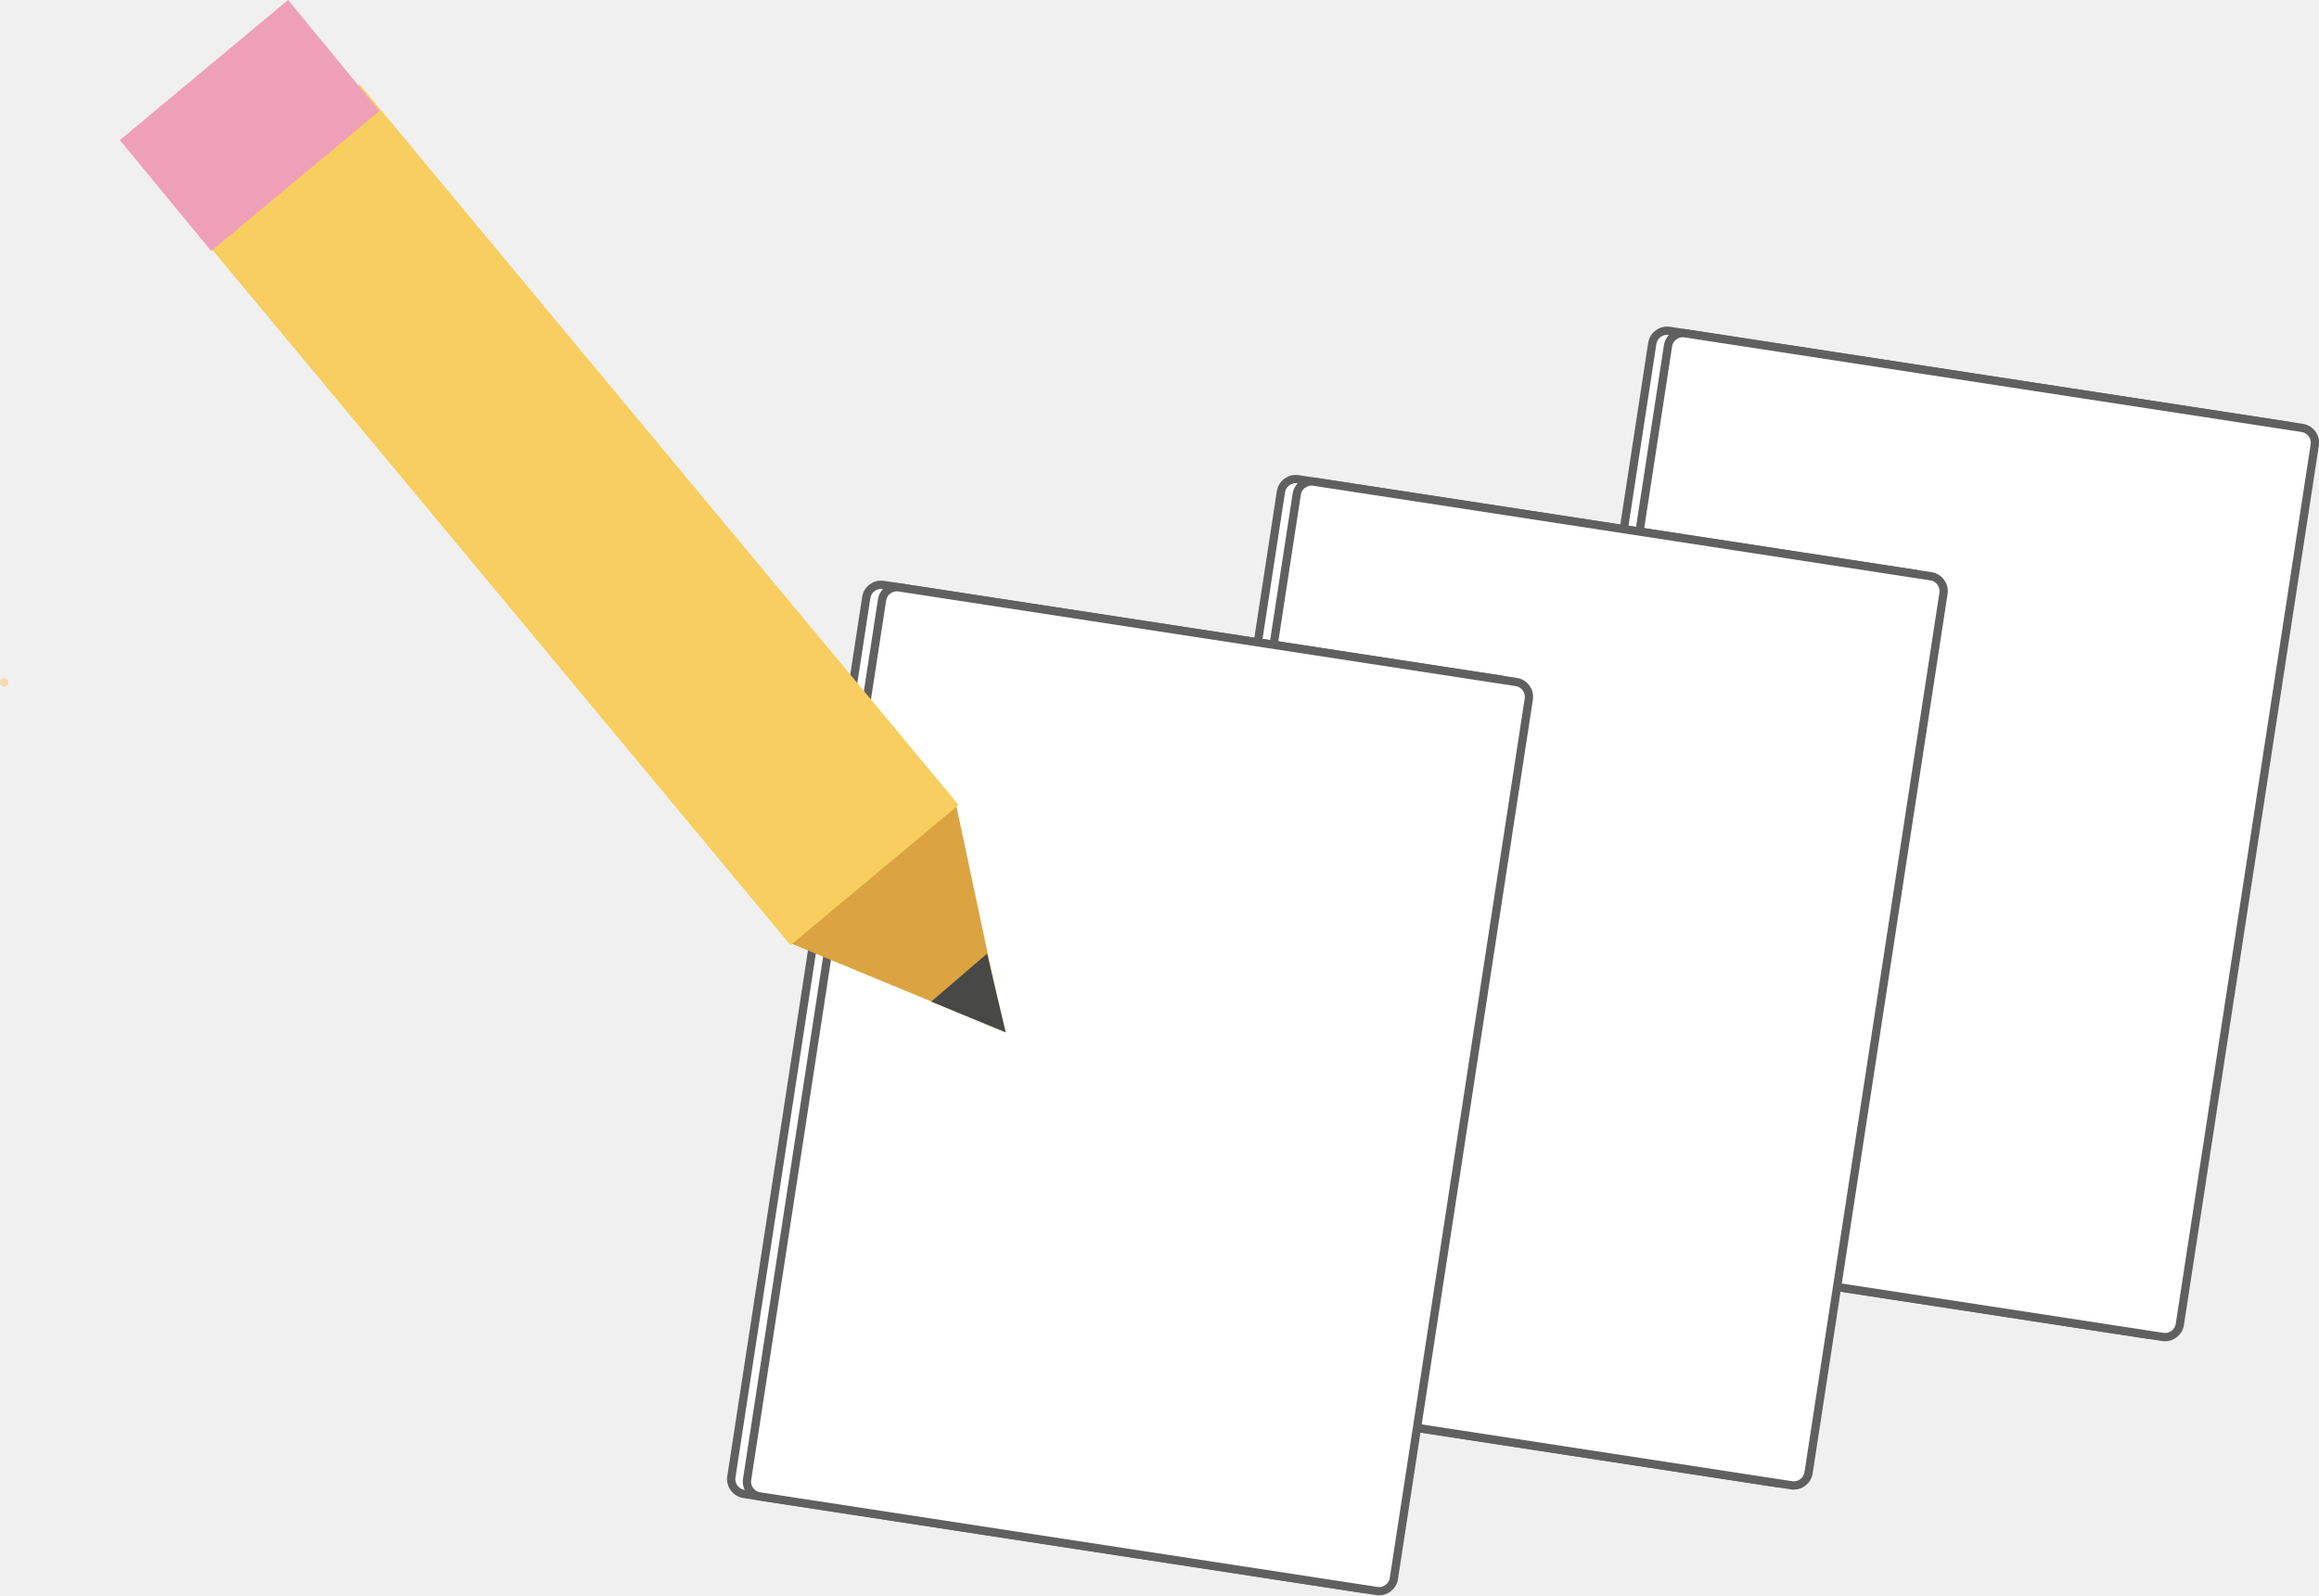
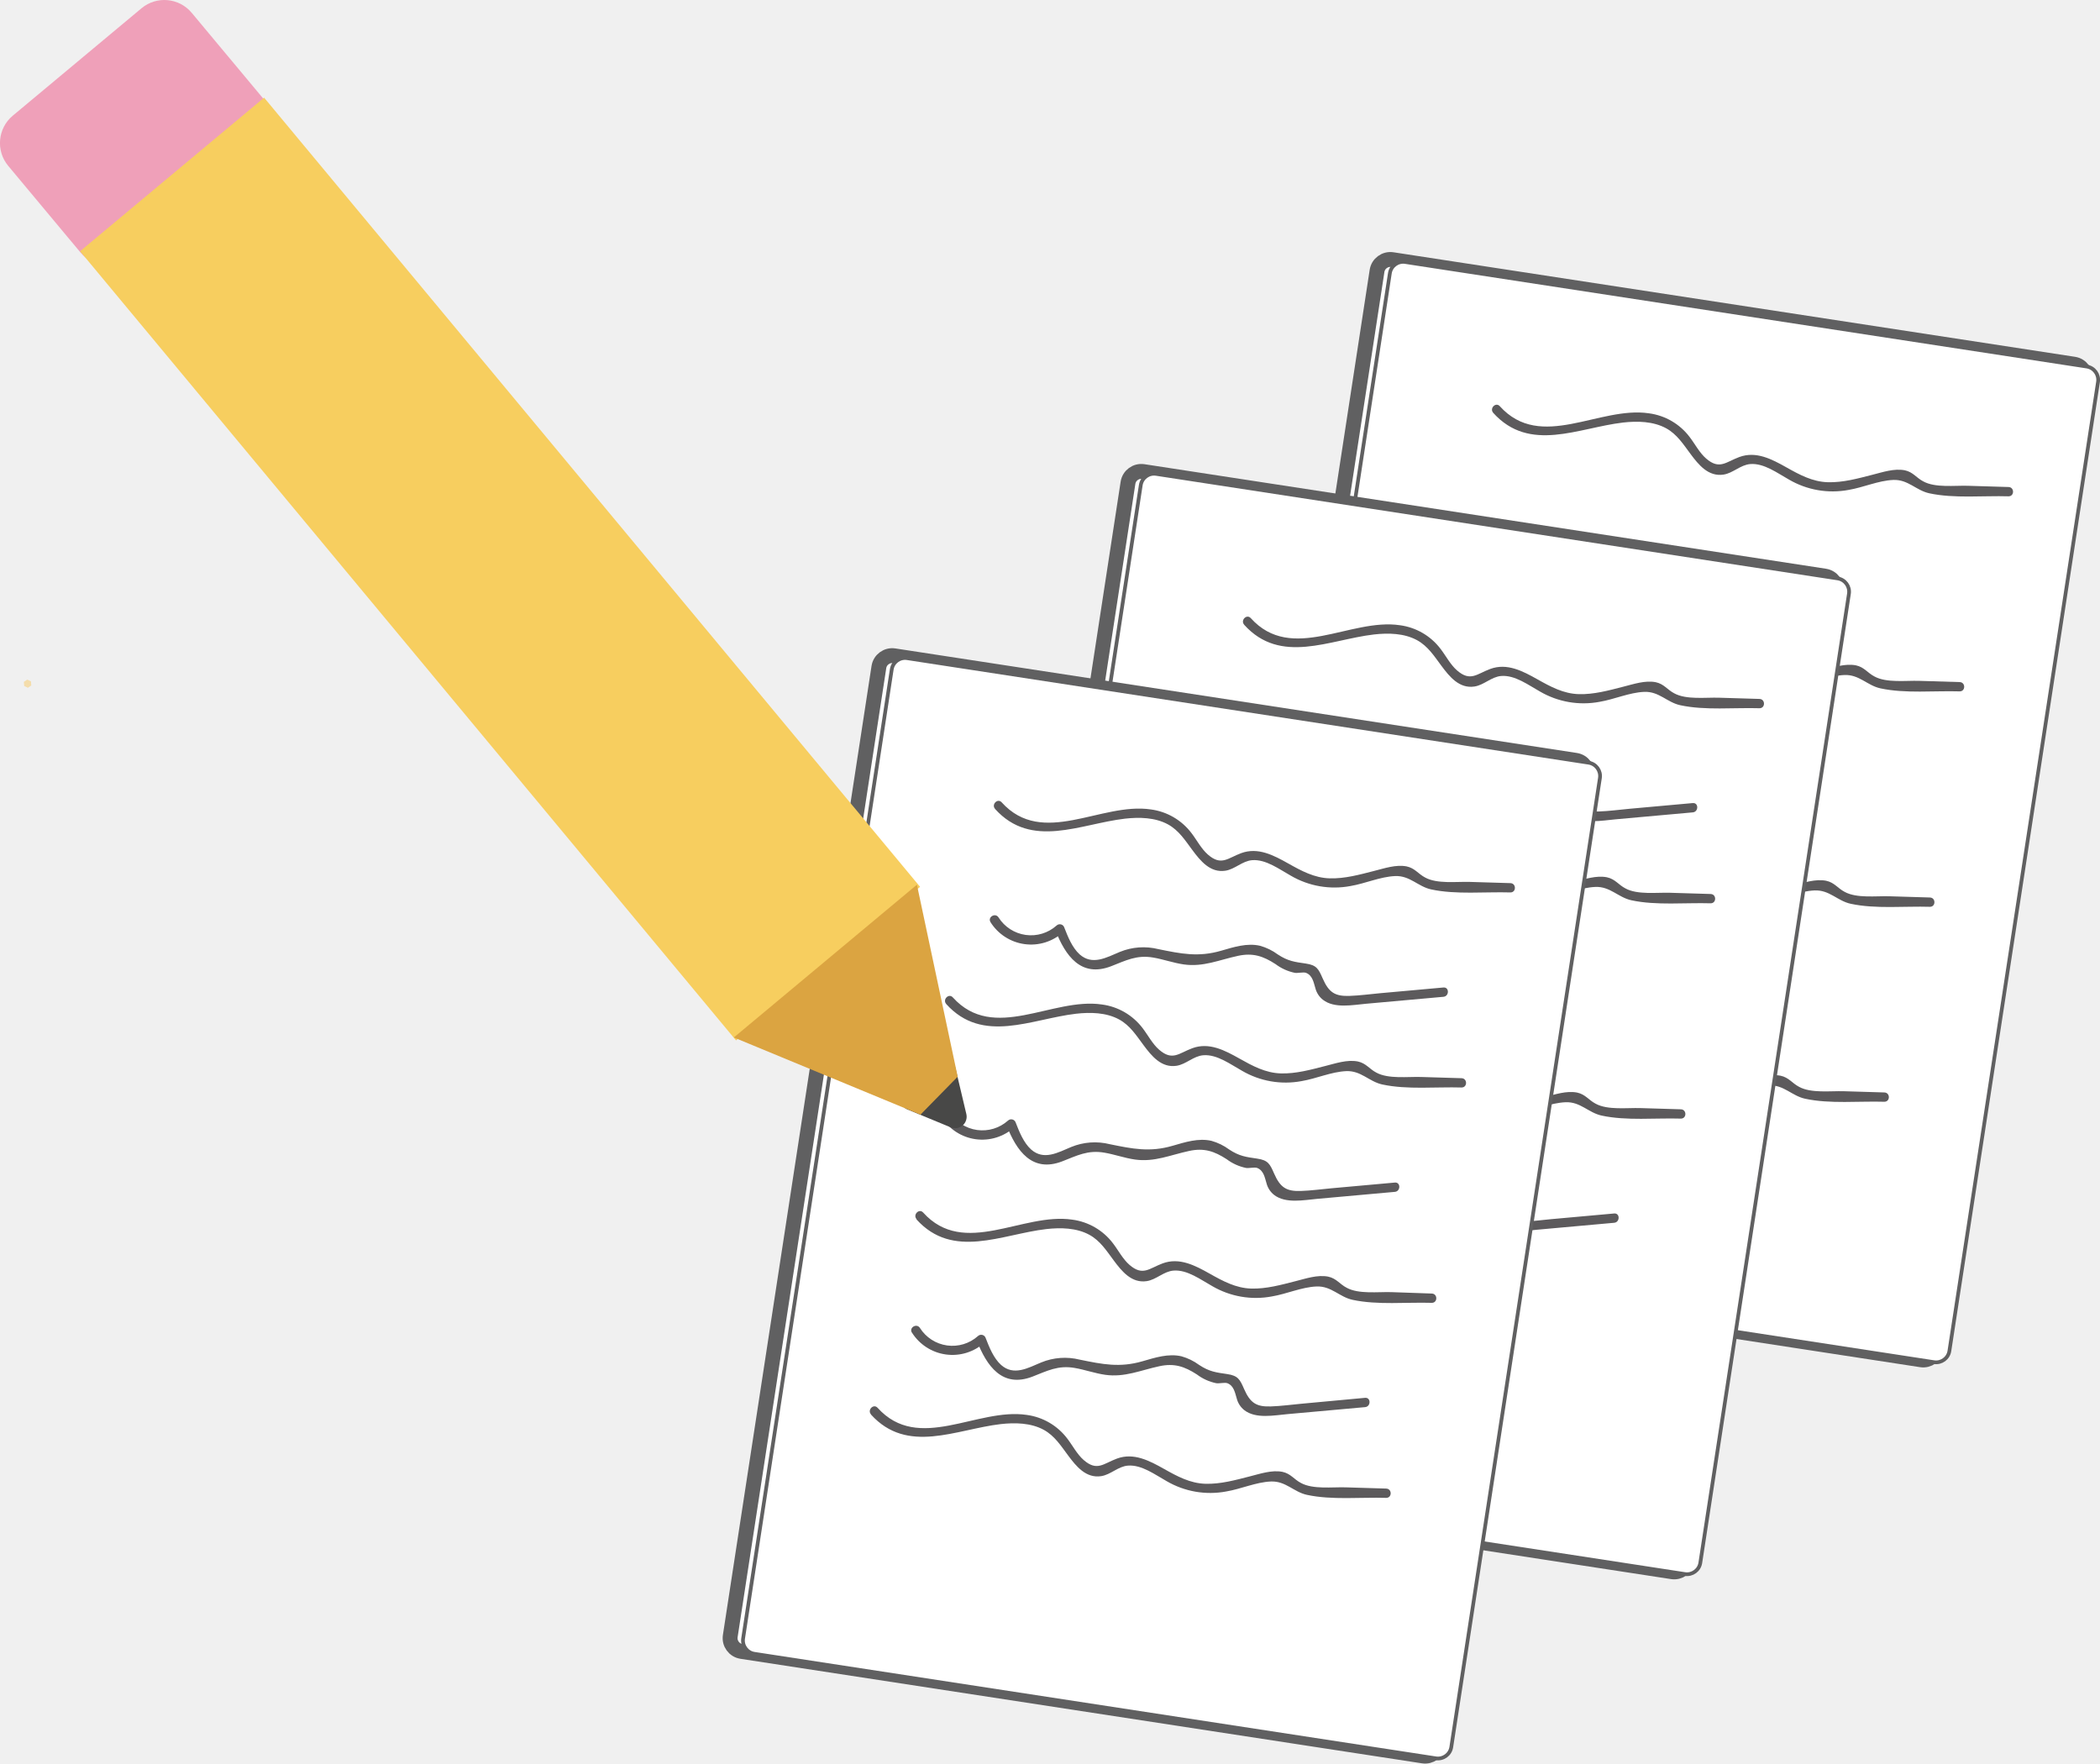
- <svg xmlns="http://www.w3.org/2000/svg" id="Layer_1" data-name="Layer 1" viewBox="0 0 560.19 385.5">
+ <svg xmlns="http://www.w3.org/2000/svg" id="Layer_1" data-name="Layer 1" viewBox="0 0 564.44 474.03">
  <defs>
-     <style>.cls-1{fill:#fff;stroke:#606061;stroke-miterlimit:10;stroke-width:2px;}.cls-2{fill:#f4ddab;}.cls-3{fill:#dba441;}.cls-4{fill:#f7ce5f;}.cls-5{fill:#484847;}.cls-6{fill:#efa0b9;}</style>
+     <style>.cls-1,.cls-2{fill:#fff;stroke:#606061;stroke-miterlimit:10;}.cls-1{stroke-width:4px;}.cls-3{fill:#5c5a5c;}.cls-4{fill:#f4ddab;}.cls-5{fill:#484847;}.cls-6{fill:#efa0b9;}.cls-7{fill:#f7ce5f;}.cls-8{fill:#dba441;}</style>
  </defs>
-   <rect class="cls-1" x="398.4" y="194.46" width="158.06" height="222.21" rx="3.62" ry="3.62" transform="translate(35.37 -173.21) rotate(8.72)" />
-   <rect class="cls-1" x="402.2" y="195.04" width="158.06" height="222.21" rx="3.62" ry="3.62" transform="translate(35.5 -173.78) rotate(8.72)" />
-   <rect class="cls-1" x="308.7" y="230.3" width="158.06" height="222.21" rx="3.62" ry="3.62" transform="translate(39.76 -159.19) rotate(8.72)" />
-   <rect class="cls-1" x="312.51" y="230.88" width="158.06" height="222.21" rx="3.62" ry="3.62" transform="translate(39.9 -159.76) rotate(8.72)" />
-   <rect class="cls-1" x="208.53" y="255.84" width="158.06" height="222.21" rx="3.62" ry="3.62" transform="translate(42.48 -143.71) rotate(8.72)" />
-   <rect class="cls-1" x="212.34" y="256.43" width="158.06" height="222.21" rx="3.62" ry="3.62" transform="translate(42.61 -144.28) rotate(8.72)" />
-   <polygon class="cls-2" points="1.91 164.27 2 165.37 1.09 166 0.09 165.53 0 164.42 0.91 163.79 1.91 164.27" />
-   <polygon class="cls-3" points="242.61 249.28 190.49 227.72 230.87 194.02 242.61 249.28" />
-   <polygon class="cls-4" points="231.57 194.49 190.97 228.37 46.26 54.28 86.86 20.4 231.57 194.49" />
-   <polygon class="cls-5" points="242.96 249.46 224.94 242.01 238.44 230.43 242.96 249.46" />
-   <polygon class="cls-6" points="91.65 26.81 51.02 60.65 28.96 33.85 69.59 0 91.65 26.81" />
+   <rect class="cls-1" x="367.05" y="122" width="192.57" height="270.74" rx="3.62" ry="3.62" transform="translate(26.36 -107) rotate(8.72)" />
+   <rect class="cls-2" x="370.49" y="122.63" width="192.57" height="270.74" rx="3.62" ry="3.62" transform="translate(26.5 -107.51) rotate(8.72)" />
+   <path class="cls-3" d="M419.38,150.67c9.8,10.84,22.87,4,34.91,2.6,3.81-.43,8.1-.35,11.56,1.54,2.92,1.6,4.61,4.29,6.55,6.89,2.18,2.94,4.82,6.19,8.89,5.56,2.58-.4,4.53-2.62,7.19-2.83,3.7-.29,7.36,2.49,10.41,4.18a23.23,23.23,0,0,0,16,2.77c4-.67,8-2.51,12-2.68s6.13,2.82,9.71,3.59c6.65,1.44,14.5.6,21.29.81,1.61,0,1.61-2.45,0-2.5l-10.9-.33c-3.57-.11-8.79.59-12-1.17-1.92-1-2.75-2.52-5-3-2.88-.55-5.94.52-8.7,1.21-3.91,1-7.91,2.12-12,2s-7.57-2-11.12-4c-3.9-2.19-8.13-4.44-12.65-2.77-3.62,1.34-5.34,3.51-8.92.4-1.8-1.56-3-3.93-4.44-5.8a16.39,16.39,0,0,0-10.92-6.35c-13.39-2-29.08,10.28-40.09-1.91-1.08-1.2-2.84.58-1.77,1.77Z" transform="translate(-18.03 -39.7)" />
+   <path class="cls-3" d="M406.25,203.1c9.8,10.84,22.87,4,34.91,2.6,3.81-.43,8.1-.35,11.56,1.54,2.92,1.6,4.61,4.29,6.55,6.89,2.18,2.94,4.82,6.19,8.89,5.56,2.58-.4,4.53-2.62,7.19-2.83,3.7-.29,7.36,2.49,10.41,4.18a23.23,23.23,0,0,0,16,2.77c4-.67,8-2.51,12-2.68s6.13,2.82,9.71,3.59c6.65,1.44,14.5.6,21.29.81,1.61,0,1.61-2.45,0-2.5l-10.9-.33c-3.57-.11-8.79.59-12-1.17-1.92-1-2.75-2.52-5-3-2.88-.55-5.94.52-8.7,1.21-3.91,1-7.91,2.12-12,2s-7.57-2-11.12-4c-3.9-2.19-8.13-4.44-12.65-2.77-3.62,1.34-5.34,3.51-8.92.4-1.8-1.56-3-3.93-4.44-5.8a16.39,16.39,0,0,0-10.92-6.35c-13.39-2-29.08,10.28-40.09-1.91-1.08-1.2-2.84.58-1.77,1.77Z" transform="translate(-18.03 -39.7)" />
+   <path class="cls-3" d="M398.25,261c9.8,10.84,22.87,4,34.91,2.6,3.81-.43,8.1-.35,11.56,1.54,2.92,1.6,4.61,4.29,6.55,6.89,2.18,2.94,4.82,6.19,8.89,5.56,2.58-.4,4.53-2.62,7.19-2.83,3.7-.29,7.36,2.49,10.41,4.18a23.23,23.23,0,0,0,16,2.77c4-.67,8-2.51,12-2.68s6.13,2.82,9.71,3.59c6.65,1.44,14.5.6,21.29.81,1.61,0,1.61-2.45,0-2.5l-10.9-.33c-3.57-.11-8.79.59-12-1.17-1.92-1-2.75-2.52-5-3-2.88-.55-5.94.52-8.7,1.21-3.91,1-7.91,2.12-12,2s-7.57-2-11.12-4c-3.9-2.19-8.13-4.44-12.65-2.77-3.62,1.34-5.34,3.51-8.92.4-1.8-1.56-3-3.93-4.44-5.8a16.39,16.39,0,0,0-10.92-6.35c-13.39-2-29.08,10.28-40.09-1.91-1.08-1.2-2.84.58-1.77,1.77Z" transform="translate(-18.03 -39.7)" />
+   <path class="cls-3" d="M386,313.4c9.8,10.84,22.87,4,34.91,2.6,3.81-.43,8.1-.35,11.56,1.54,2.92,1.6,4.61,4.29,6.55,6.89,2.18,2.94,4.82,6.19,8.89,5.56,2.58-.4,4.53-2.62,7.19-2.83,3.7-.29,7.36,2.49,10.41,4.18a23.23,23.23,0,0,0,16,2.77c4-.67,8-2.51,12-2.68s6.13,2.82,9.71,3.59c6.65,1.44,14.5.6,21.29.81,1.61,0,1.61-2.45,0-2.5l-10.9-.33c-3.57-.11-8.79.59-12-1.17-1.92-1-2.75-2.52-5-3-2.88-.55-5.94.52-8.7,1.21-3.91,1-7.91,2.12-12,2s-7.57-2-11.12-4c-3.9-2.19-8.13-4.44-12.65-2.77-3.62,1.34-5.34,3.51-8.92.4-1.8-1.56-3-3.93-4.44-5.8a16.39,16.39,0,0,0-10.92-6.35c-13.39-2-29.08,10.28-40.09-1.91-1.08-1.2-2.84.58-1.77,1.77Z" transform="translate(-18.03 -39.7)" />
+   <polygon class="cls-4" points="8.32 183.13 8.41 184.24 7.5 184.86 6.5 184.39 6.41 183.28 7.32 182.66 8.32 183.13" />
+   <rect class="cls-1" x="300.1" y="178.95" width="192.57" height="270.74" rx="3.62" ry="3.62" transform="translate(34.23 -96.18) rotate(8.72)" />
+   <rect class="cls-2" x="303.54" y="179.58" width="192.57" height="270.74" rx="3.62" ry="3.62" transform="translate(34.36 -96.7) rotate(8.72)" />
+   <path class="cls-3" d="M352.44,207.63c9.8,10.84,22.87,4,34.91,2.6,3.81-.43,8.1-.35,11.56,1.54,2.92,1.6,4.61,4.29,6.55,6.89,2.18,2.94,4.82,6.19,8.89,5.56,2.58-.4,4.53-2.62,7.19-2.83,3.7-.29,7.36,2.49,10.41,4.18a23.23,23.23,0,0,0,16,2.77c4-.67,8-2.51,12-2.68s6.13,2.82,9.71,3.59c6.65,1.44,14.5.6,21.29.81,1.61,0,1.61-2.45,0-2.5l-10.9-.33c-3.57-.11-8.79.59-12-1.17-1.92-1-2.75-2.52-5-3-2.88-.55-5.94.52-8.7,1.21-3.91,1-7.91,2.12-12,2s-7.57-2-11.12-4c-3.9-2.19-8.13-4.44-12.65-2.77-3.62,1.34-5.34,3.51-8.92.4-1.8-1.56-3-3.93-4.44-5.8a16.39,16.39,0,0,0-10.92-6.35c-13.39-2-29.08,10.28-40.09-1.91-1.08-1.2-2.84.58-1.77,1.77Z" transform="translate(-18.03 -39.7)" />
+   <path class="cls-3" d="M351.21,238a12.86,12.86,0,0,0,19.52,2.69l-2.09-.55c2.69,6.89,6.87,12.84,15,9.7,3.93-1.53,6.85-3.09,11.28-2.33,2.78.47,5.44,1.45,8.24,1.85,5.22.75,9.57-1.24,14.58-2.31,4-.86,6.75.07,10.06,2.21a13,13,0,0,0,5.21,2.36c.84.13,2.25-.26,3,0,1.79.7,2.06,2.66,2.53,4.17a5.81,5.81,0,0,0,2,3.06c3.11,2.43,8.07,1.39,11.61,1.08l20.87-1.88c1.59-.14,1.6-2.64,0-2.5l-17.07,1.54c-2.72.25-5.47.63-8.2.72-3.85.13-5.53-.9-7.19-4.7-1.11-2.55-1.61-3.57-4.56-4s-4.76-.63-7.5-2.44a14.69,14.69,0,0,0-4.76-2.33c-3.52-.82-7.12.36-10.48,1.33-6.13,1.78-10.77.81-16.85-.43a16.65,16.65,0,0,0-10.38.75c-3.57,1.49-7.37,3.7-10.79.66-2-1.81-3.17-4.75-4.12-7.2A1.27,1.27,0,0,0,369,239a10.32,10.32,0,0,1-15.59-2.18c-.86-1.36-3-.1-2.16,1.26Z" transform="translate(-18.03 -39.7)" />
+   <path class="cls-3" d="M339.31,260.06c9.8,10.84,22.87,4,34.91,2.6,3.81-.43,8.1-.35,11.56,1.54,2.92,1.6,4.61,4.29,6.55,6.89,2.18,2.94,4.82,6.19,8.89,5.56,2.58-.4,4.53-2.62,7.19-2.83,3.7-.29,7.36,2.49,10.41,4.18a23.23,23.23,0,0,0,16,2.77c4-.67,8-2.51,12-2.68s6.13,2.82,9.71,3.59c6.65,1.44,14.5.6,21.29.81,1.61,0,1.61-2.45,0-2.5l-10.9-.33c-3.57-.11-8.79.59-12-1.17-1.92-1-2.75-2.52-5-3-2.88-.55-5.94.52-8.7,1.21-3.91,1-7.91,2.12-12,2s-7.57-2-11.12-4c-3.9-2.19-8.13-4.44-12.65-2.77-3.62,1.34-5.34,3.51-8.92.4-1.8-1.56-3-3.93-4.44-5.8a16.39,16.39,0,0,0-10.92-6.35c-13.39-2-29.08,10.28-40.09-1.91-1.08-1.2-2.84.58-1.77,1.77Z" transform="translate(-18.03 -39.7)" />
+   <path class="cls-3" d="M331.31,317.93c9.8,10.84,22.87,4,34.91,2.6,3.81-.43,8.1-.35,11.56,1.54,2.92,1.6,4.61,4.29,6.55,6.89,2.18,2.94,4.82,6.19,8.89,5.56,2.58-.4,4.53-2.62,7.19-2.83,3.7-.29,7.36,2.49,10.41,4.18a23.23,23.23,0,0,0,16,2.77c4-.67,8-2.51,12-2.68s6.13,2.82,9.71,3.59c6.65,1.44,14.5.6,21.29.81,1.61,0,1.61-2.45,0-2.5l-10.9-.33c-3.57-.11-8.79.59-12-1.17-1.92-1-2.75-2.52-5-3-2.88-.55-5.94.52-8.7,1.21-3.91,1-7.91,2.12-12,2s-7.57-2-11.12-4c-3.9-2.19-8.13-4.44-12.65-2.77-3.62,1.34-5.34,3.51-8.92.4-1.8-1.56-3-3.93-4.44-5.8a16.39,16.39,0,0,0-10.92-6.35c-13.39-2-29.08,10.28-40.09-1.91-1.08-1.2-2.84.58-1.77,1.77Z" transform="translate(-18.03 -39.7)" />
+   <path class="cls-3" d="M330.08,348.34A12.86,12.86,0,0,0,349.6,351l-2.09-.55c2.69,6.89,6.87,12.84,15,9.7,3.93-1.53,6.85-3.09,11.28-2.33,2.78.47,5.44,1.45,8.24,1.85,5.22.75,9.57-1.24,14.58-2.31,4-.86,6.75.07,10.06,2.21a13,13,0,0,0,5.21,2.36c.84.13,2.25-.26,3,0,1.79.7,2.06,2.66,2.53,4.17a5.81,5.81,0,0,0,2,3.06c3.11,2.43,8.07,1.39,11.61,1.08l20.87-1.88c1.59-.14,1.6-2.64,0-2.5l-17.07,1.54c-2.72.25-5.47.63-8.2.72-3.85.13-5.53-.9-7.19-4.7-1.11-2.55-1.61-3.57-4.56-4s-4.76-.63-7.5-2.44a14.69,14.69,0,0,0-4.76-2.33c-3.52-.82-7.12.36-10.48,1.33-6.13,1.78-10.77.81-16.85-.43a16.65,16.65,0,0,0-10.38.75c-3.57,1.49-7.37,3.7-10.79.66-2-1.81-3.17-4.75-4.12-7.2a1.27,1.27,0,0,0-2.09-.55,10.32,10.32,0,0,1-15.59-2.18c-.86-1.36-3-.1-2.16,1.26Z" transform="translate(-18.03 -39.7)" />
+   <rect class="cls-1" x="233.15" y="228.47" width="192.57" height="270.74" rx="3.62" ry="3.62" transform="translate(40.96 -85.46) rotate(8.72)" />
+   <rect class="cls-2" x="236.6" y="229.1" width="192.57" height="270.74" rx="3.62" ry="3.62" transform="translate(41.1 -85.97) rotate(8.72)" />
+   <path class="cls-3" d="M285.49,257.14c9.8,10.84,22.87,4,34.91,2.6,3.81-.43,8.1-.35,11.56,1.54,2.92,1.6,4.61,4.29,6.55,6.89,2.18,2.94,4.82,6.19,8.89,5.56,2.58-.4,4.53-2.62,7.19-2.83,3.7-.29,7.36,2.49,10.41,4.18a23.23,23.23,0,0,0,16,2.77c4-.67,8-2.51,12-2.68s6.13,2.82,9.71,3.59c6.65,1.44,14.5.6,21.29.81,1.61,0,1.61-2.45,0-2.5l-10.9-.33c-3.57-.11-8.79.59-12-1.17-1.92-1-2.75-2.52-5-3-2.88-.55-5.94.52-8.7,1.21-3.91,1-7.91,2.12-12,2s-7.57-2-11.12-4c-3.9-2.19-8.13-4.44-12.65-2.77-3.62,1.34-5.34,3.51-8.92.4-1.8-1.56-3-3.93-4.44-5.8a16.39,16.39,0,0,0-10.92-6.35c-13.39-2-29.08,10.28-40.09-1.91-1.08-1.2-2.84.58-1.77,1.77Z" transform="translate(-18.03 -39.7)" />
+   <path class="cls-3" d="M284.26,287.56a12.86,12.86,0,0,0,19.52,2.69l-2.09-.55c2.69,6.89,6.87,12.84,15,9.7,3.93-1.53,6.85-3.09,11.28-2.33,2.78.47,5.44,1.45,8.24,1.85,5.22.75,9.57-1.24,14.58-2.31,4-.86,6.75.07,10.06,2.21a13,13,0,0,0,5.21,2.36c.84.13,2.25-.26,3,0,1.79.7,2.06,2.66,2.53,4.17a5.81,5.81,0,0,0,2,3.06c3.11,2.43,8.07,1.39,11.61,1.08L406,307.62c1.59-.14,1.6-2.64,0-2.5l-17.07,1.54c-2.72.25-5.47.63-8.2.72-3.85.13-5.53-.9-7.19-4.7-1.11-2.55-1.61-3.57-4.56-4s-4.76-.63-7.5-2.44a14.69,14.69,0,0,0-4.76-2.33c-3.52-.82-7.12.36-10.48,1.33-6.13,1.78-10.77.81-16.85-.43a16.65,16.65,0,0,0-10.38.75c-3.57,1.49-7.37,3.7-10.79.66-2-1.81-3.17-4.75-4.12-7.2a1.27,1.27,0,0,0-2.09-.55,10.32,10.32,0,0,1-15.59-2.18c-.86-1.36-3-.1-2.16,1.26Z" transform="translate(-18.03 -39.7)" />
+   <path class="cls-3" d="M272.36,309.57c9.8,10.84,22.87,4,34.91,2.6,3.81-.43,8.1-.35,11.56,1.54,2.92,1.6,4.61,4.29,6.55,6.89,2.18,2.94,4.82,6.19,8.89,5.56,2.58-.4,4.53-2.62,7.19-2.83,3.7-.29,7.36,2.49,10.41,4.18a23.23,23.23,0,0,0,16,2.77c4-.67,8-2.51,12-2.68s6.13,2.82,9.71,3.59c6.65,1.44,14.5.6,21.29.81,1.61,0,1.61-2.45,0-2.5l-10.9-.33c-3.57-.11-8.79.59-12-1.17-1.92-1-2.75-2.52-5-3-2.88-.55-5.94.52-8.7,1.21-3.91,1-7.91,2.12-12,2s-7.57-2-11.12-4c-3.9-2.19-8.13-4.44-12.65-2.77-3.62,1.34-5.34,3.51-8.92.4-1.8-1.56-3-3.93-4.44-5.8a16.39,16.39,0,0,0-10.92-6.35c-13.39-2-29.08,10.28-40.09-1.91-1.08-1.2-2.84.58-1.77,1.77Z" transform="translate(-18.03 -39.7)" />
+   <path class="cls-3" d="M271.13,340a12.86,12.86,0,0,0,19.52,2.69l-2.09-.55c2.69,6.89,6.87,12.84,15,9.7,3.93-1.53,6.85-3.09,11.28-2.33,2.78.47,5.44,1.45,8.24,1.85,5.22.75,9.57-1.24,14.58-2.31,4-.86,6.75.07,10.06,2.21a13,13,0,0,0,5.21,2.36c.84.13,2.25-.26,3,0,1.79.7,2.06,2.66,2.53,4.17a5.81,5.81,0,0,0,2,3.06c3.11,2.43,8.07,1.39,11.61,1.08l20.87-1.88c1.59-.14,1.6-2.64,0-2.5l-17.07,1.54c-2.72.25-5.47.63-8.2.72-3.85.13-5.53-.9-7.19-4.7-1.11-2.55-1.61-3.57-4.56-4s-4.76-.63-7.5-2.44a14.69,14.69,0,0,0-4.76-2.33c-3.52-.82-7.12.36-10.48,1.33-6.13,1.78-10.77.81-16.85-.43a16.65,16.65,0,0,0-10.38.75c-3.57,1.49-7.37,3.7-10.79.66-2-1.81-3.17-4.75-4.12-7.2a1.27,1.27,0,0,0-2.09-.55,10.32,10.32,0,0,1-15.59-2.18c-.86-1.36-3-.1-2.16,1.26Z" transform="translate(-18.03 -39.7)" />
+   <path class="cls-3" d="M264.36,367.45c9.8,10.84,22.87,4,34.91,2.6,3.81-.43,8.1-.35,11.56,1.54,2.92,1.6,4.61,4.29,6.55,6.89,2.18,2.94,4.82,6.19,8.89,5.56,2.58-.4,4.53-2.62,7.19-2.83,3.7-.29,7.36,2.49,10.41,4.18a23.23,23.23,0,0,0,16,2.77c4-.67,8-2.51,12-2.68s6.13,2.82,9.71,3.59c6.65,1.44,14.5.6,21.29.81,1.61,0,1.61-2.45,0-2.5L392,387c-3.57-.11-8.79.59-12-1.17-1.92-1-2.75-2.52-5-3-2.88-.55-5.94.52-8.7,1.21-3.91,1-7.91,2.12-12,2s-7.57-2-11.12-4c-3.9-2.19-8.13-4.44-12.65-2.77-3.62,1.34-5.34,3.51-8.92.4-1.8-1.56-3-3.93-4.44-5.8a16.39,16.39,0,0,0-10.92-6.35c-13.39-2-29.08,10.28-40.09-1.91-1.08-1.2-2.84.58-1.77,1.77Z" transform="translate(-18.03 -39.7)" />
+   <path class="cls-3" d="M263.13,397.86a12.86,12.86,0,0,0,19.52,2.69l-2.09-.55c2.69,6.89,6.87,12.84,15,9.7,3.93-1.53,6.85-3.09,11.28-2.33,2.78.47,5.44,1.45,8.24,1.85,5.22.75,9.57-1.24,14.58-2.31,4-.86,6.75.07,10.06,2.21a13,13,0,0,0,5.21,2.36c.84.13,2.25-.26,3,0,1.79.7,2.06,2.66,2.53,4.17a5.81,5.81,0,0,0,2,3.06c3.11,2.43,8.07,1.39,11.61,1.08l20.87-1.88c1.59-.14,1.6-2.64,0-2.5L367.8,417c-2.72.25-5.47.63-8.2.72-3.85.13-5.53-.9-7.19-4.7-1.11-2.55-1.61-3.57-4.56-4s-4.76-.63-7.5-2.44a14.69,14.69,0,0,0-4.76-2.33c-3.52-.82-7.12.36-10.48,1.33-6.13,1.78-10.77.81-16.85-.43a16.65,16.65,0,0,0-10.38.75c-3.57,1.49-7.37,3.7-10.79.66-2-1.81-3.17-4.75-4.12-7.2a1.27,1.27,0,0,0-2.09-.55,10.32,10.32,0,0,1-15.59-2.18c-.86-1.36-3-.1-2.16,1.26Z" transform="translate(-18.03 -39.7)" />
+   <path class="cls-3" d="M252.1,419.87c9.8,10.84,22.87,4,34.91,2.6,3.81-.43,8.1-.35,11.56,1.54,2.92,1.6,4.61,4.29,6.55,6.89,2.18,2.94,4.82,6.19,8.89,5.56,2.58-.4,4.53-2.62,7.19-2.83,3.7-.29,7.36,2.49,10.41,4.18a23.23,23.23,0,0,0,16,2.77c4-.67,8-2.51,12-2.68s6.13,2.82,9.71,3.59c6.65,1.44,14.5.6,21.29.81,1.61,0,1.61-2.45,0-2.5l-10.9-.33c-3.57-.11-8.79.59-12-1.17-1.92-1-2.75-2.52-5-3-2.88-.55-5.94.52-8.7,1.21-3.91,1-7.91,2.12-12,2s-7.57-2-11.12-4c-3.9-2.19-8.13-4.44-12.65-2.77-3.62,1.34-5.34,3.51-8.92.4-1.8-1.56-3-3.93-4.44-5.8A16.39,16.39,0,0,0,294,420c-13.39-2-29.08,10.28-40.09-1.91-1.08-1.2-2.84.58-1.77,1.77Z" transform="translate(-18.03 -39.7)" />
+   <path class="cls-5" d="M273.61,342.73l-11.71-4.84a3.1,3.1,0,0,1-.83-5.21l8.77-7.52a3.1,3.1,0,0,1,5,1.63l2.93,12.36A3.1,3.1,0,0,1,273.61,342.73Z" transform="translate(-18.03 -39.7)" />
+   <rect class="cls-6" x="22.51" y="50.61" width="64.22" height="49.49" rx="9.58" ry="9.58" transform="translate(-53.63 12.79) rotate(-39.84)" />
+   <polygon class="cls-7" points="247.3 238.36 197.83 279.64 21.52 67.53 70.99 26.25 247.3 238.36" />
+   <polygon class="cls-8" points="246.45 237.79 197.24 278.85 247.4 299.6 257.41 289.39 246.45 237.79" />
</svg>
